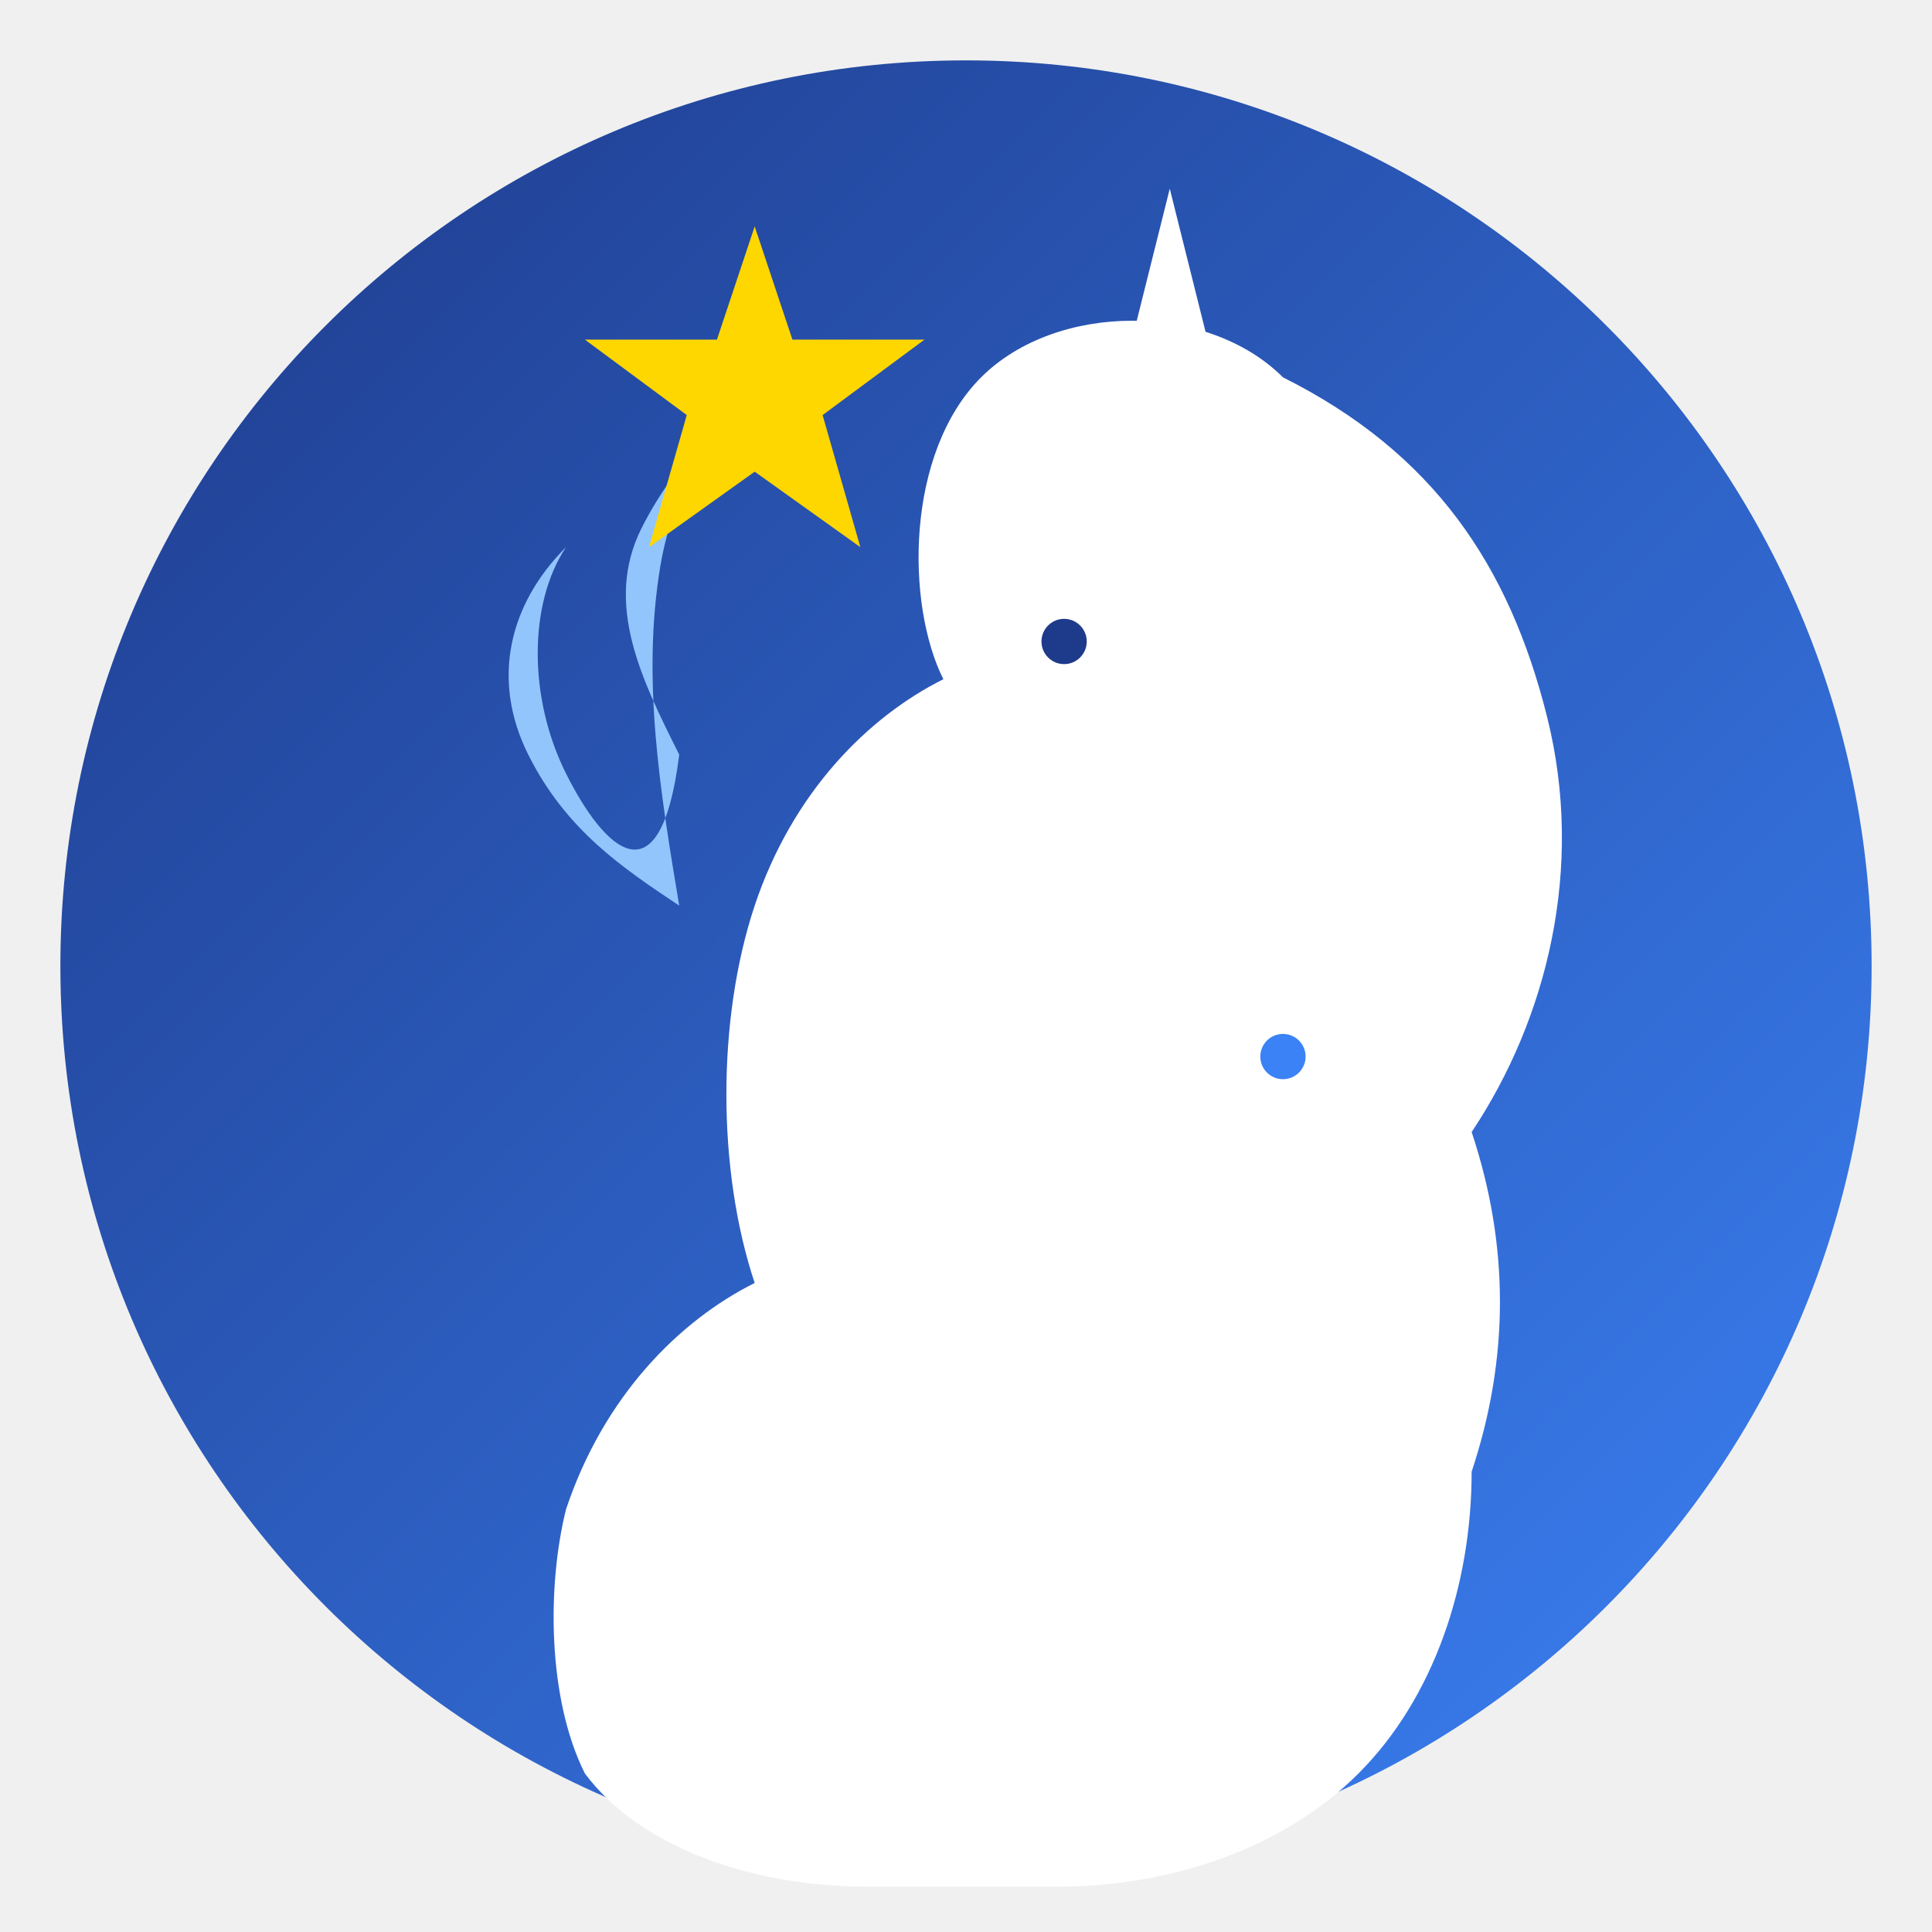
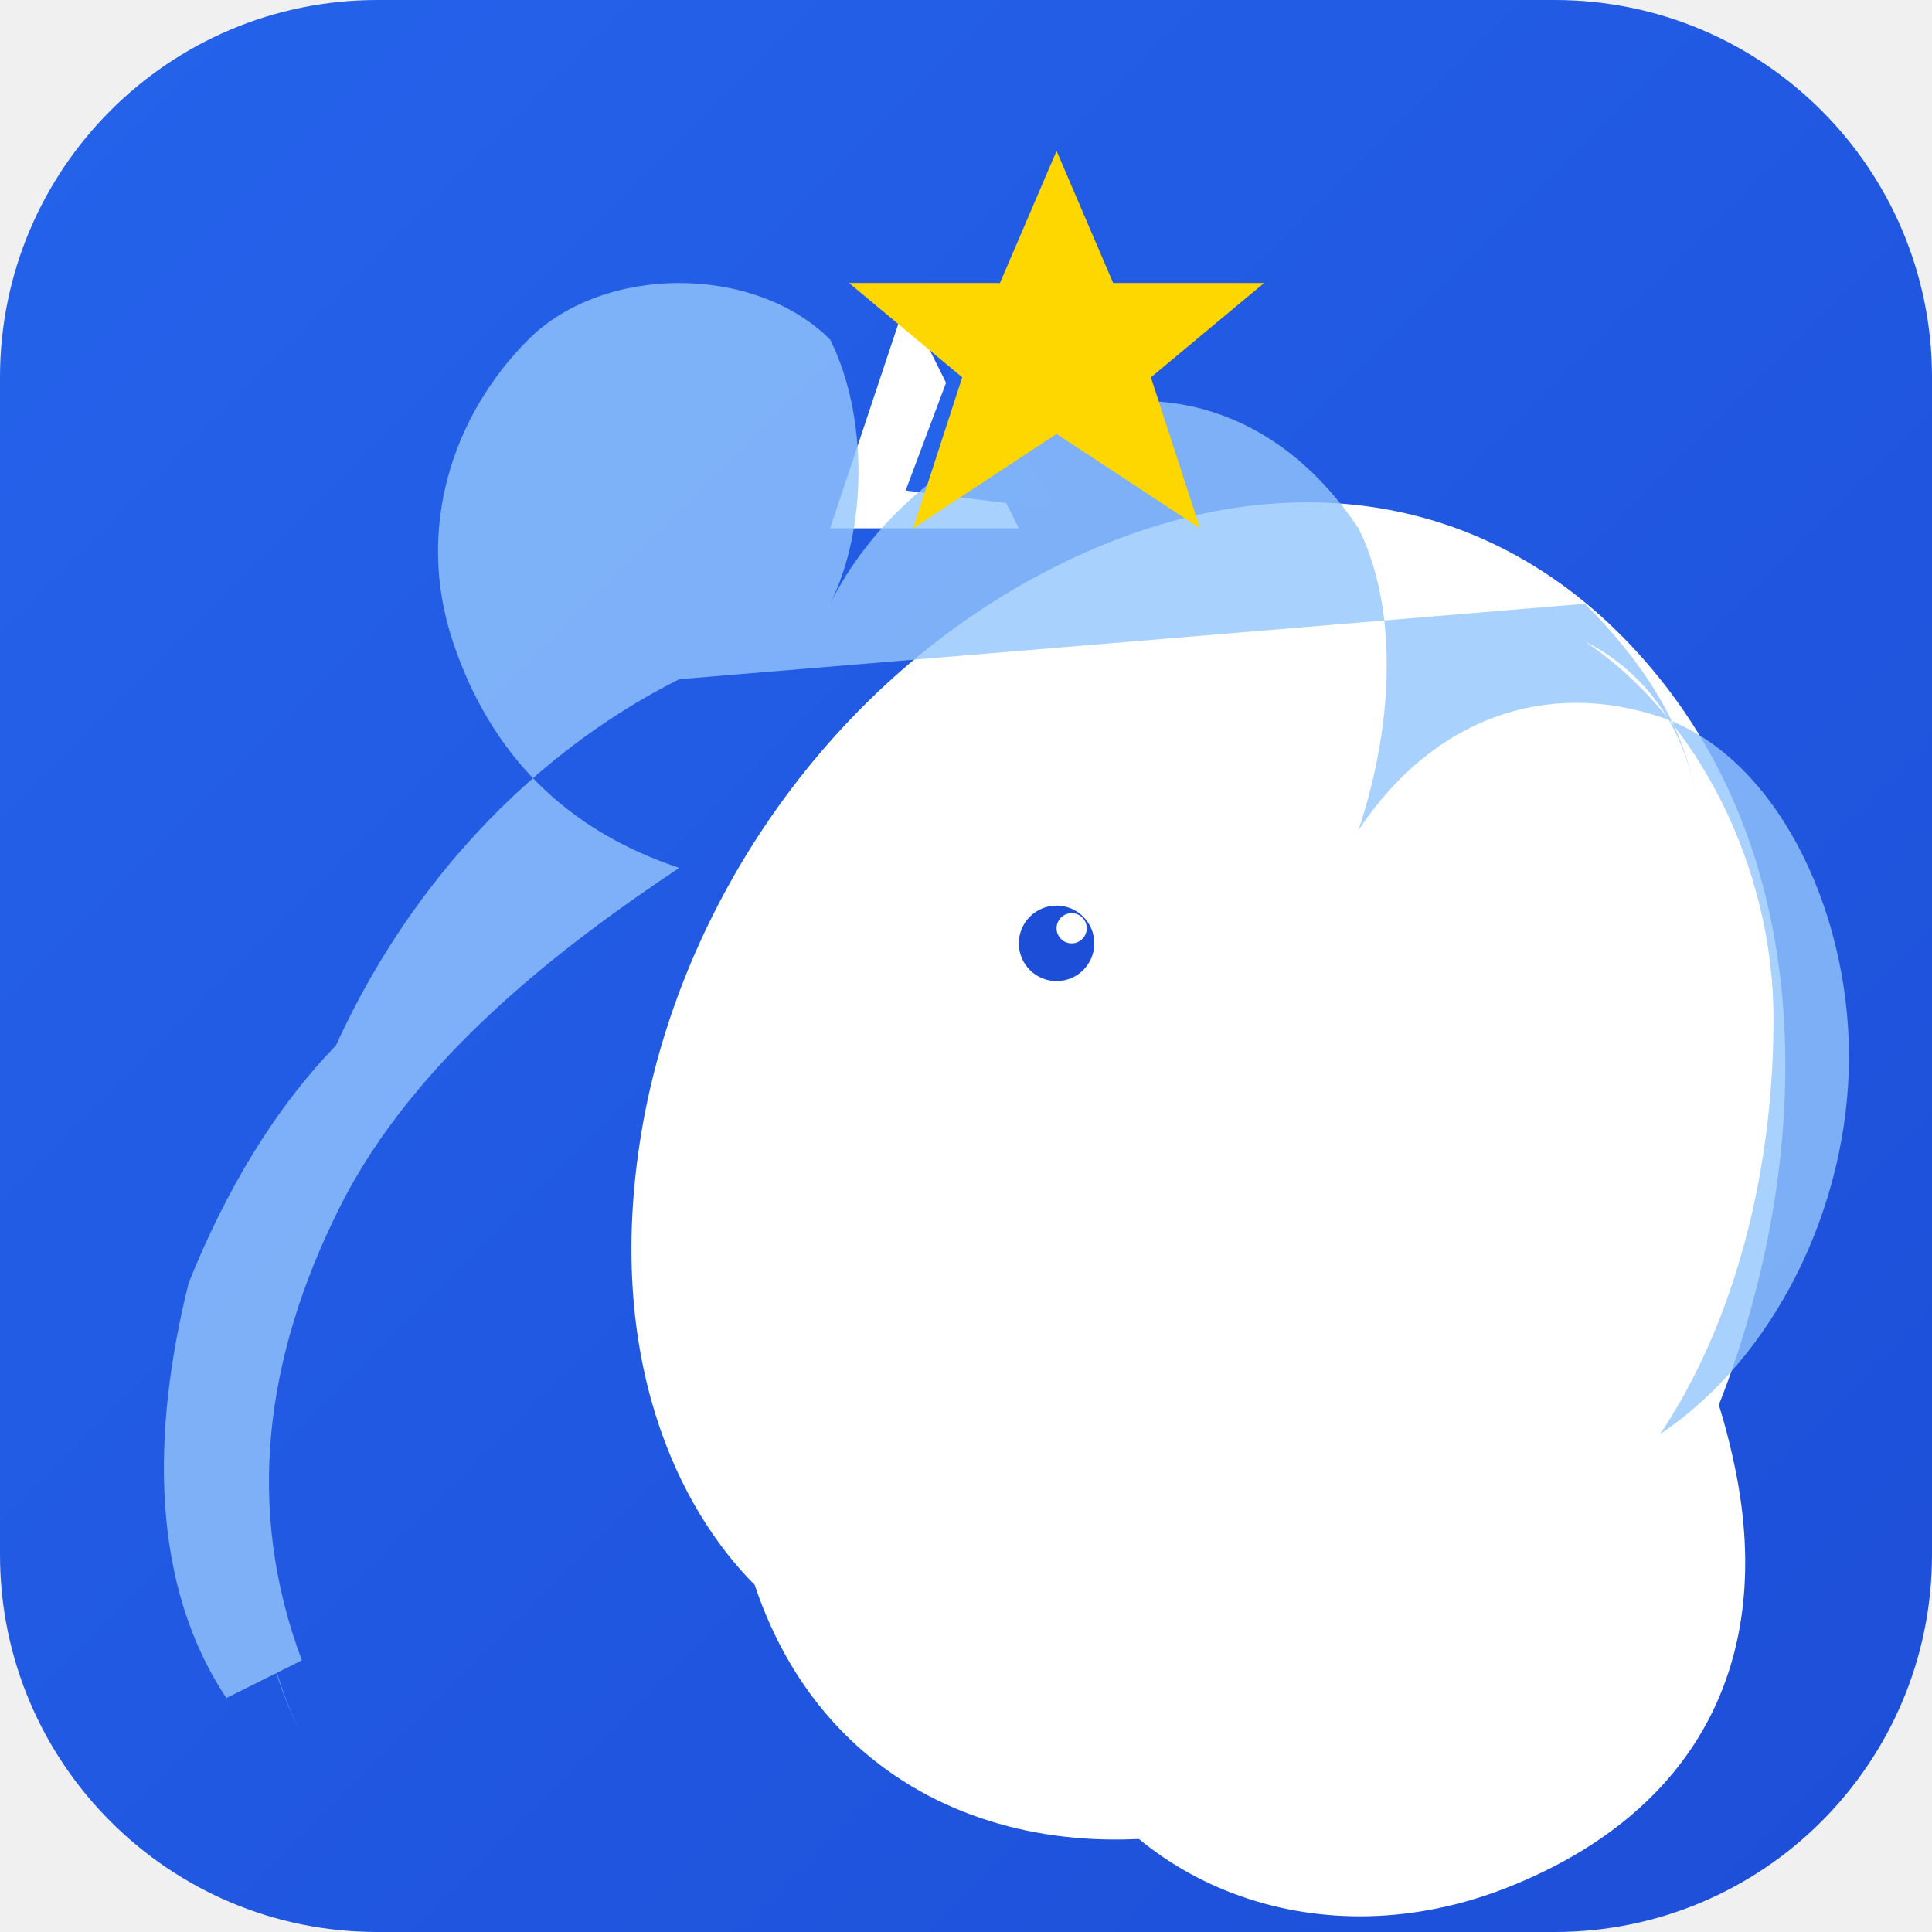
<svg xmlns="http://www.w3.org/2000/svg" viewBox="0 0 512 512">
  <defs>
-     <linearGradient id="grad1" x1="0%" y1="0%" x2="100%" y2="100%">
-       <stop offset="0%" style="stop-color:#1E3A8A;stop-opacity:1" />
-       <stop offset="100%" style="stop-color:#3B82F6;stop-opacity:1" />
+     <linearGradient id="horse" x1="0%" y1="0%" x2="100%" y2="100%">
+       <stop offset="0%" style="stop-color:#2563EB" />
+       <stop offset="100%" style="stop-color:#1D4ED8" />
    </linearGradient>
  </defs>
-   <circle cx="256" cy="256" r="240" fill="url(#grad1)" />
+   <rect width="512" height="512" rx="100" fill="url(#horse)" />
  <g fill="#FFFFFF">
-     <path d="M340 100 C320 80 280 80 260 100 C240 120 240 160 250 180 C230 190 210 210 200 240 C190 270 190 310 200 340 C180 350 160 370 150 400 C145 420 145 450 155 470 C170 490 200 500 230 500 L280 500 C310 500 340 490 360 470 C380 450 390 420 390 390 C400 360 400 330 390 300 C410 270 420 230 410 190 C400 150 380 120 340 100Z" />
-     <ellipse cx="280" cy="170" rx="12" ry="14" />
-     <circle cx="282" cy="170" r="6" fill="#1E3A8A" />
-     <path d="M300 90 L310 50 L320 90Z" />
-     <path d="M180 200 C170 180 160 160 170 140 C180 120 200 100 220 90 C200 100 180 120 175 150 C170 180 175 210 180 240 C165 230 150 220 140 200 C130 180 135 160 150 145 C140 160 140 185 150 205 C160 225 175 240 180 200Z" fill="#93C5FD" />
-     <circle cx="340" cy="280" r="6" fill="#3B82F6" />
+     <path d="M200 420 C180 400 160 360 170 300 C180 240 220 180 280 150 C340 120 400 130 440 180 C480 230 480 300 460 360 C440 420 400 460 340 480 C280 500 220 480 200 420Z" />
+     <path d="M380 280 C420 300 450 340 460 390 C470 440 450 480 400 500 C350 520 300 500 280 460 C260 420 260 380 280 340 C300 300 340 280 380 280Z" />
+     <circle cx="280" cy="250" r="18" />
+     <circle cx="280" cy="250" r="10" fill="#1D4ED8" />
+     <circle cx="284" cy="246" r="4" fill="white" />
+     <path d="M220 140 L240 80 L270 140Z" />
+     <path d="M240 130 L255 90 L280 135Z" fill="#2563EB" />
  </g>
+   <path d="M180 180 C140 200 100 240 80 300 C60 360 60 420 80 460 C70 440 60 400 70 360 C80 320 100 280 130 250 C100 260 70 290 50 340 C40 380 40 420 60 450 L80 440 C65 400 70 360 90 320 C110 280 150 250 180 230 C150 220 130 200 120 170 C110 140 120 110 140 90 C160 70 200 70 220 90 C230 110 230 140 220 160 C230 140 250 120 280 110 C310 100 340 110 360 140 C370 160 370 190 360 220 C380 190 410 180 440 190 C470 200 490 240 490 280 C490 320 470 360 440 380 C460 350 470 310 470 270 C470 230 450 190 420 170 C440 180 450 200 450 220 C450 200 440 180 420 160" fill="#93C5FD" opacity="0.8" />
  <g fill="#FFD700">
-     <polygon points="200,60 210,90 245,90 218,110 228,145 200,125 172,145 182,110 155,90 190,90" />
+     <polygon points="280,40 295,75 335,75 305,100 318,140 280,115 242,140 255,100 225,75 265,75" />
  </g>
</svg>
